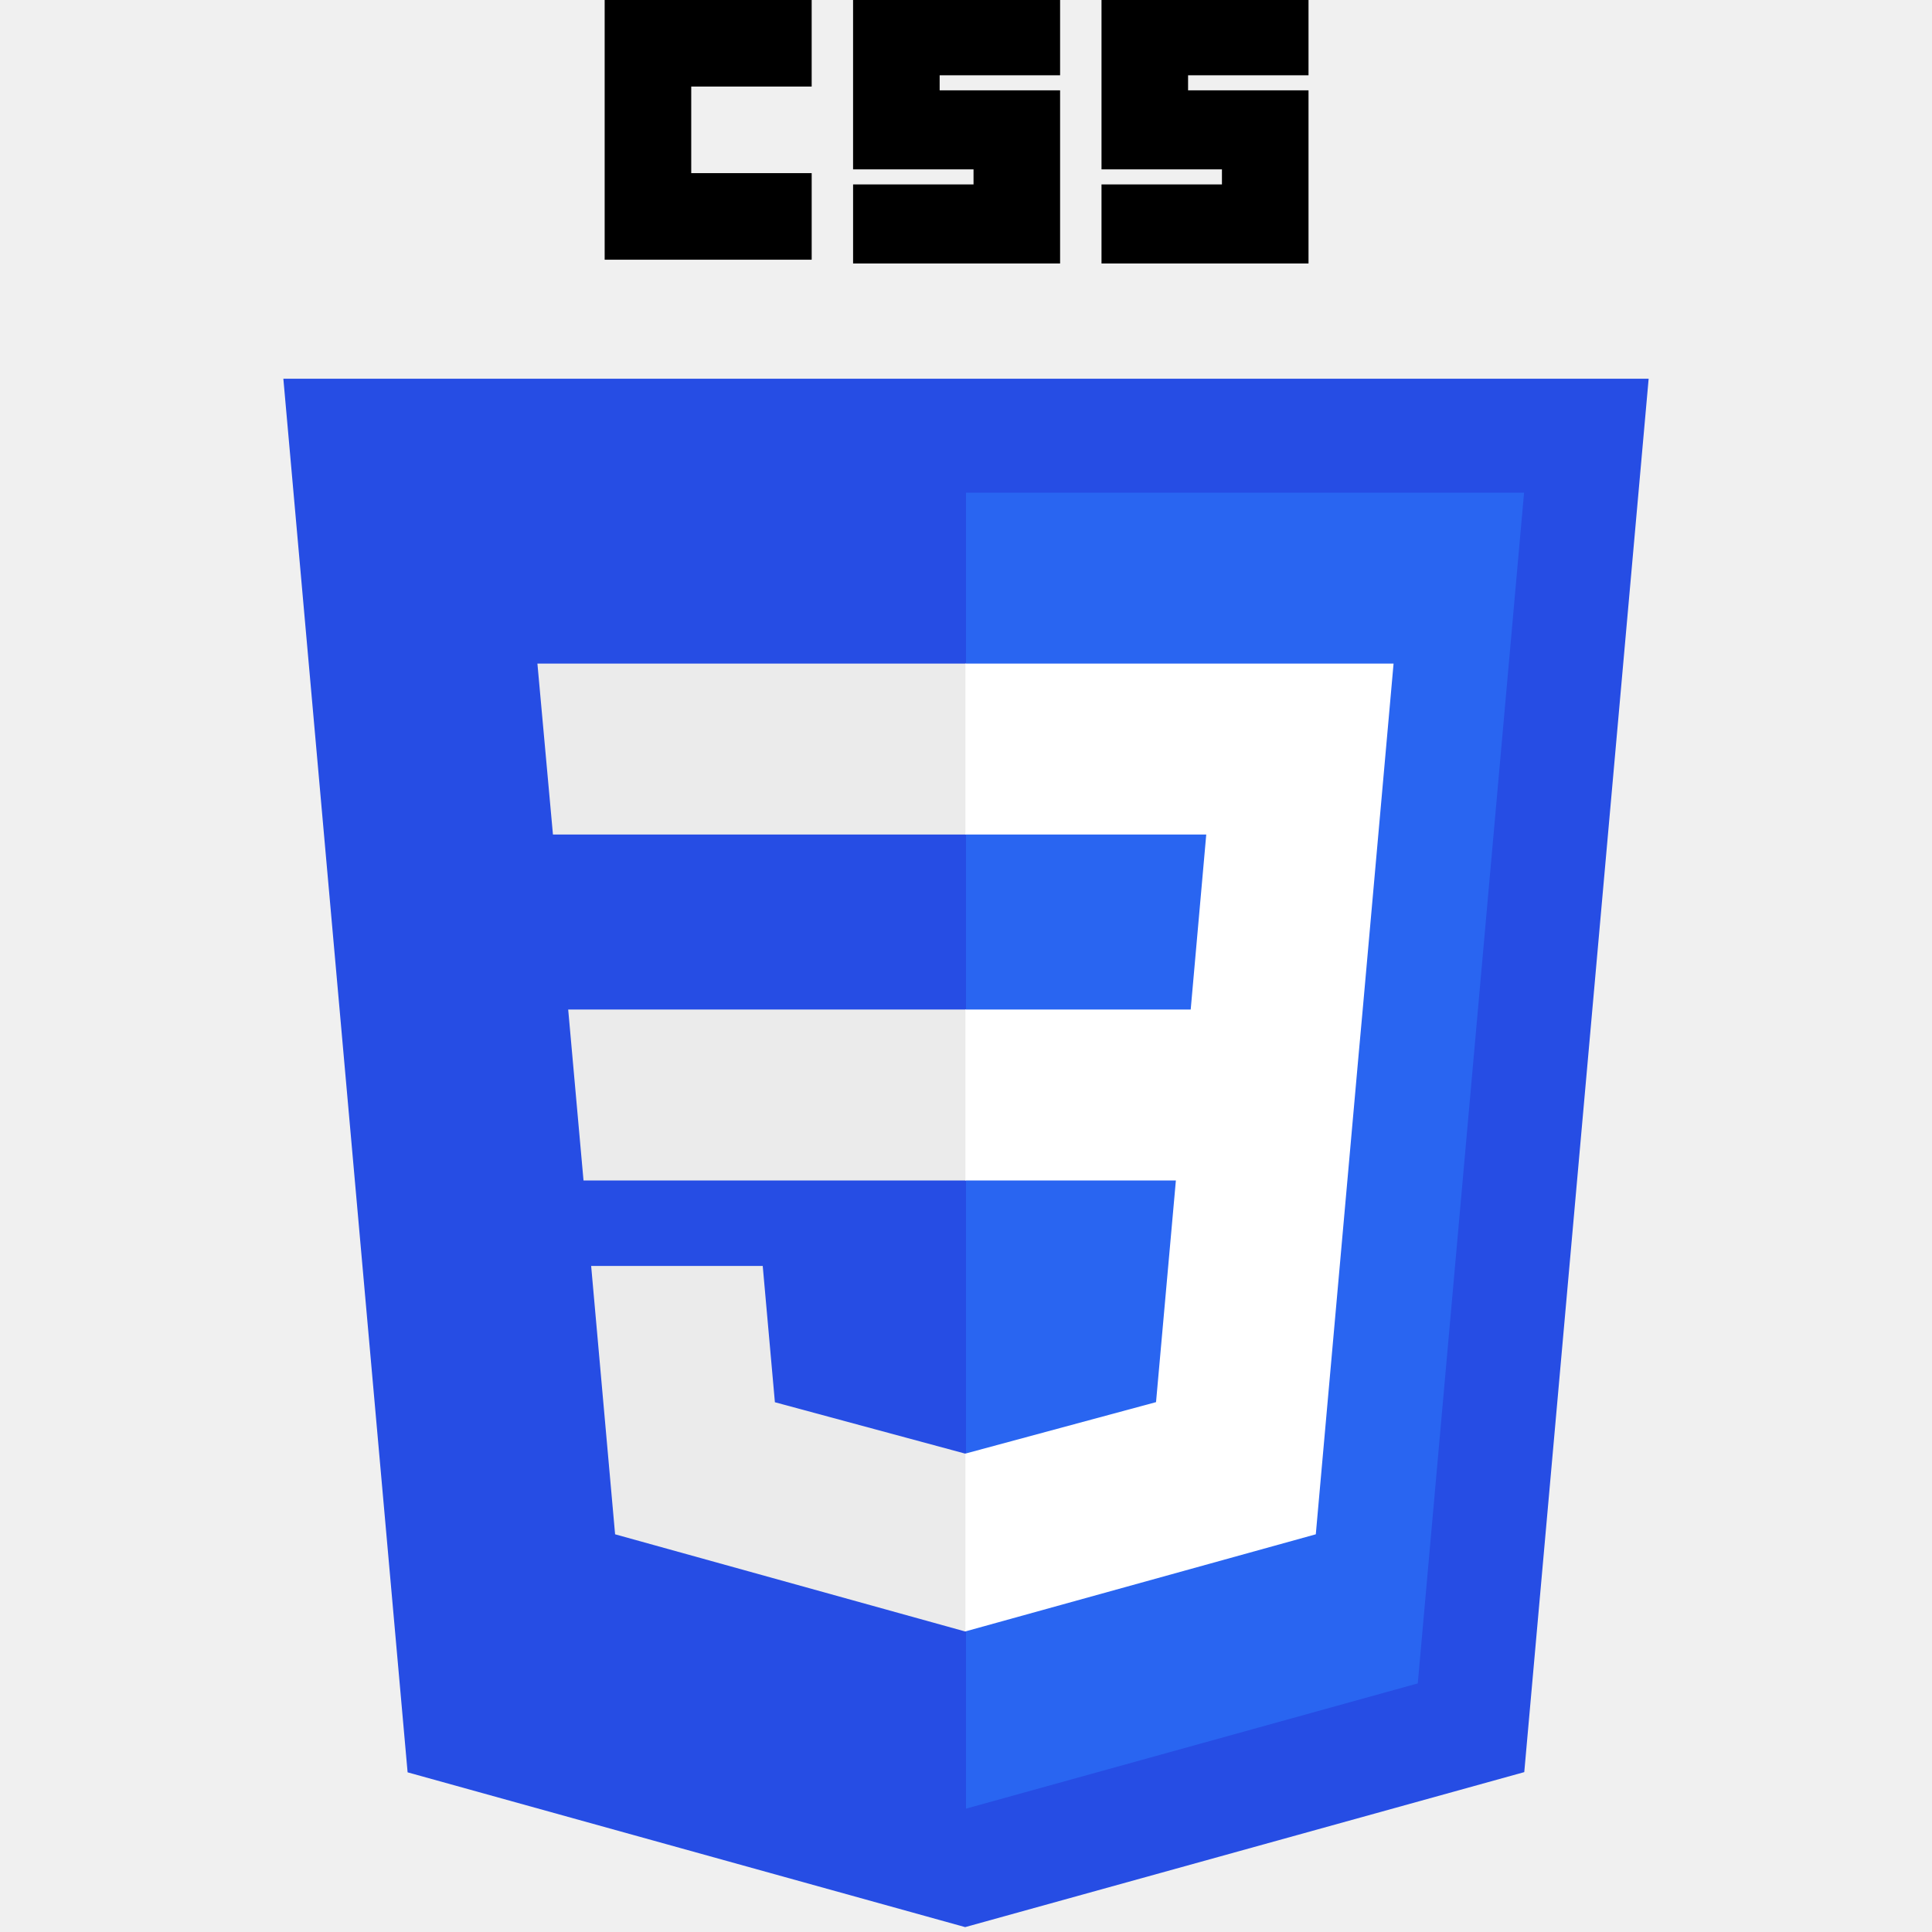
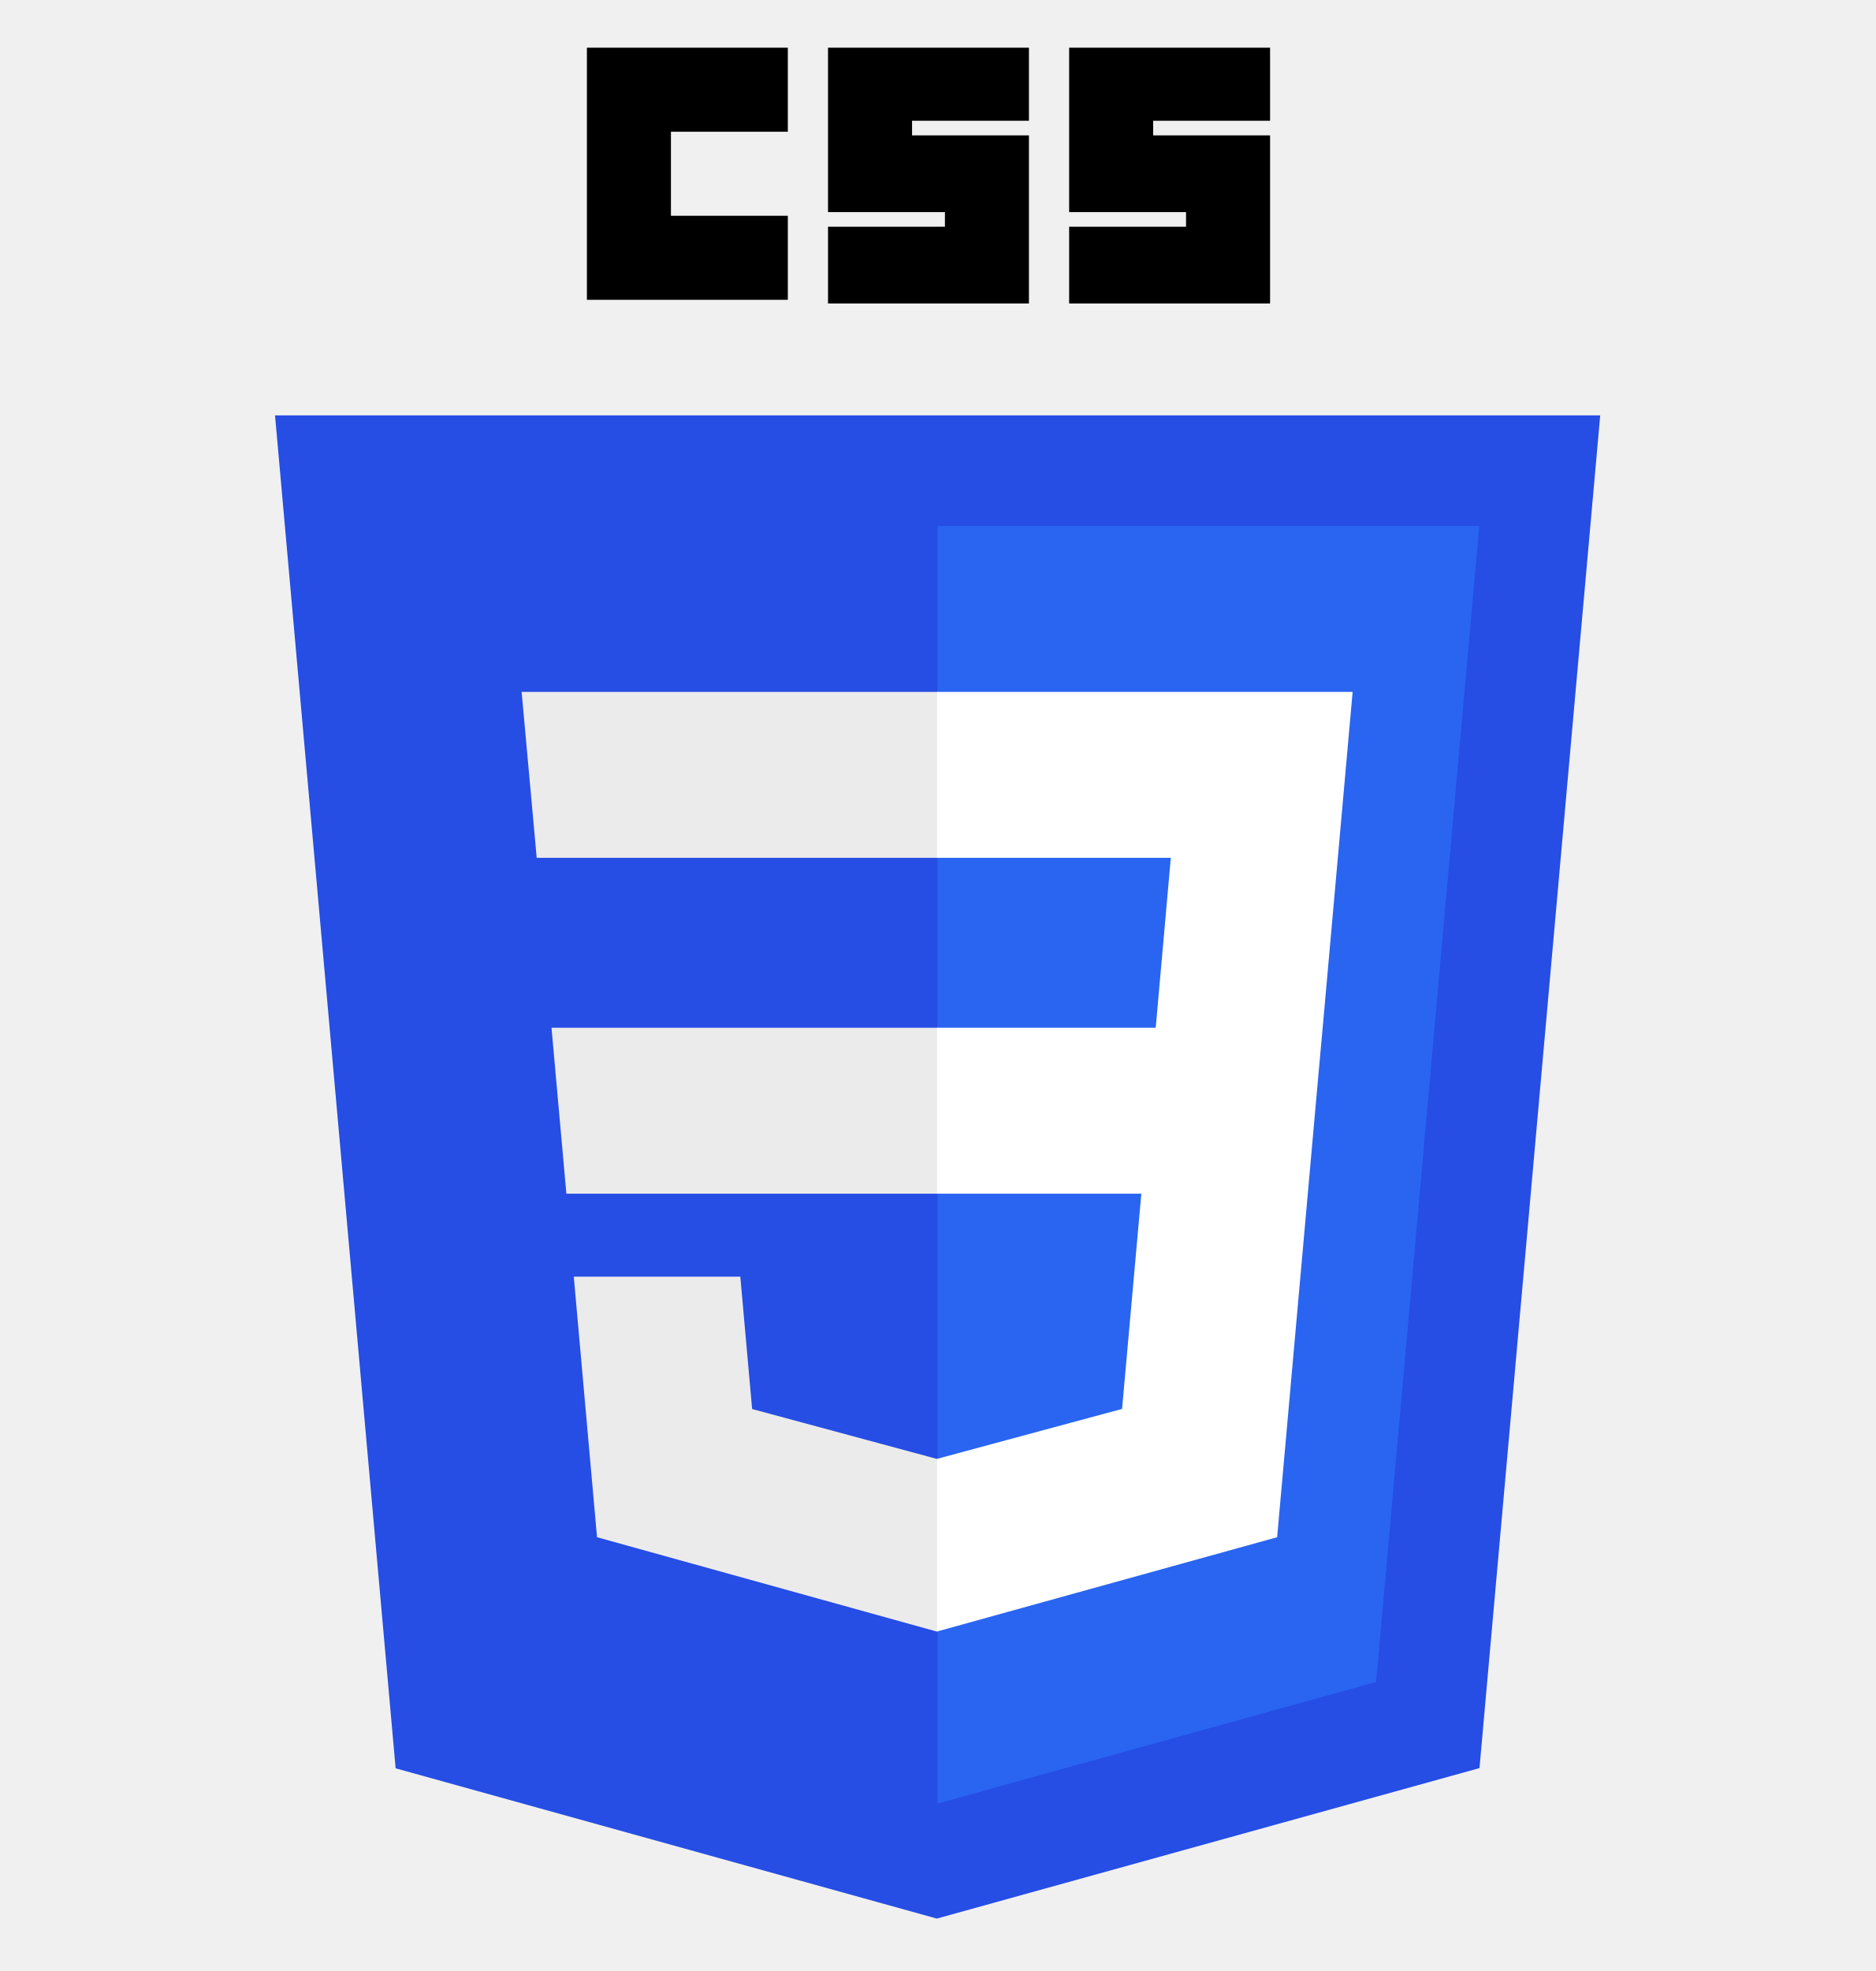
- <svg xmlns="http://www.w3.org/2000/svg" width="100px" height="100px" viewBox="-52.5 0 361 361" preserveAspectRatio="xMidYMid">
+ <svg xmlns="http://www.w3.org/2000/svg" width="59" height="62" viewBox="-52.5 0 361 361" preserveAspectRatio="xMidYMid meet">
  <path d="M127.844 360.088L23.662 331.166.445 70.766h255.11l-23.241 260.36-104.47 28.962z" fill="#264DE4" />
  <path d="M212.417 314.547l19.86-222.49H128V337.95l84.417-23.403z" fill="#2965F1" />
  <path d="M53.669 188.636l2.862 31.937H128v-31.937H53.669zM47.917 123.995l2.903 31.937H128v-31.937H47.917zM128 271.58l-.14.037-35.568-9.604-2.274-25.471h-32.06l4.474 50.146 65.421 18.16.147-.04V271.58z" fill="#EBEBEB" />
  <path d="M60.484 0h38.68v16.176H76.66v16.176h22.506v16.175H60.484V0zM106.901 0h38.681v14.066h-22.505v2.813h22.505v32.352h-38.68V34.46h22.505v-2.813H106.9V0zM153.319 0H192v14.066h-22.505v2.813H192v32.352h-38.681V34.46h22.505v-2.813H153.32V0z" />
  <path d="M202.127 188.636l5.765-64.641H127.89v31.937h45.002l-2.906 32.704H127.89v31.937h39.327l-3.708 41.42-35.62 9.614v33.226l65.473-18.145.48-5.396 7.506-84.08.779-8.576z" fill="#FFF" />
</svg>
